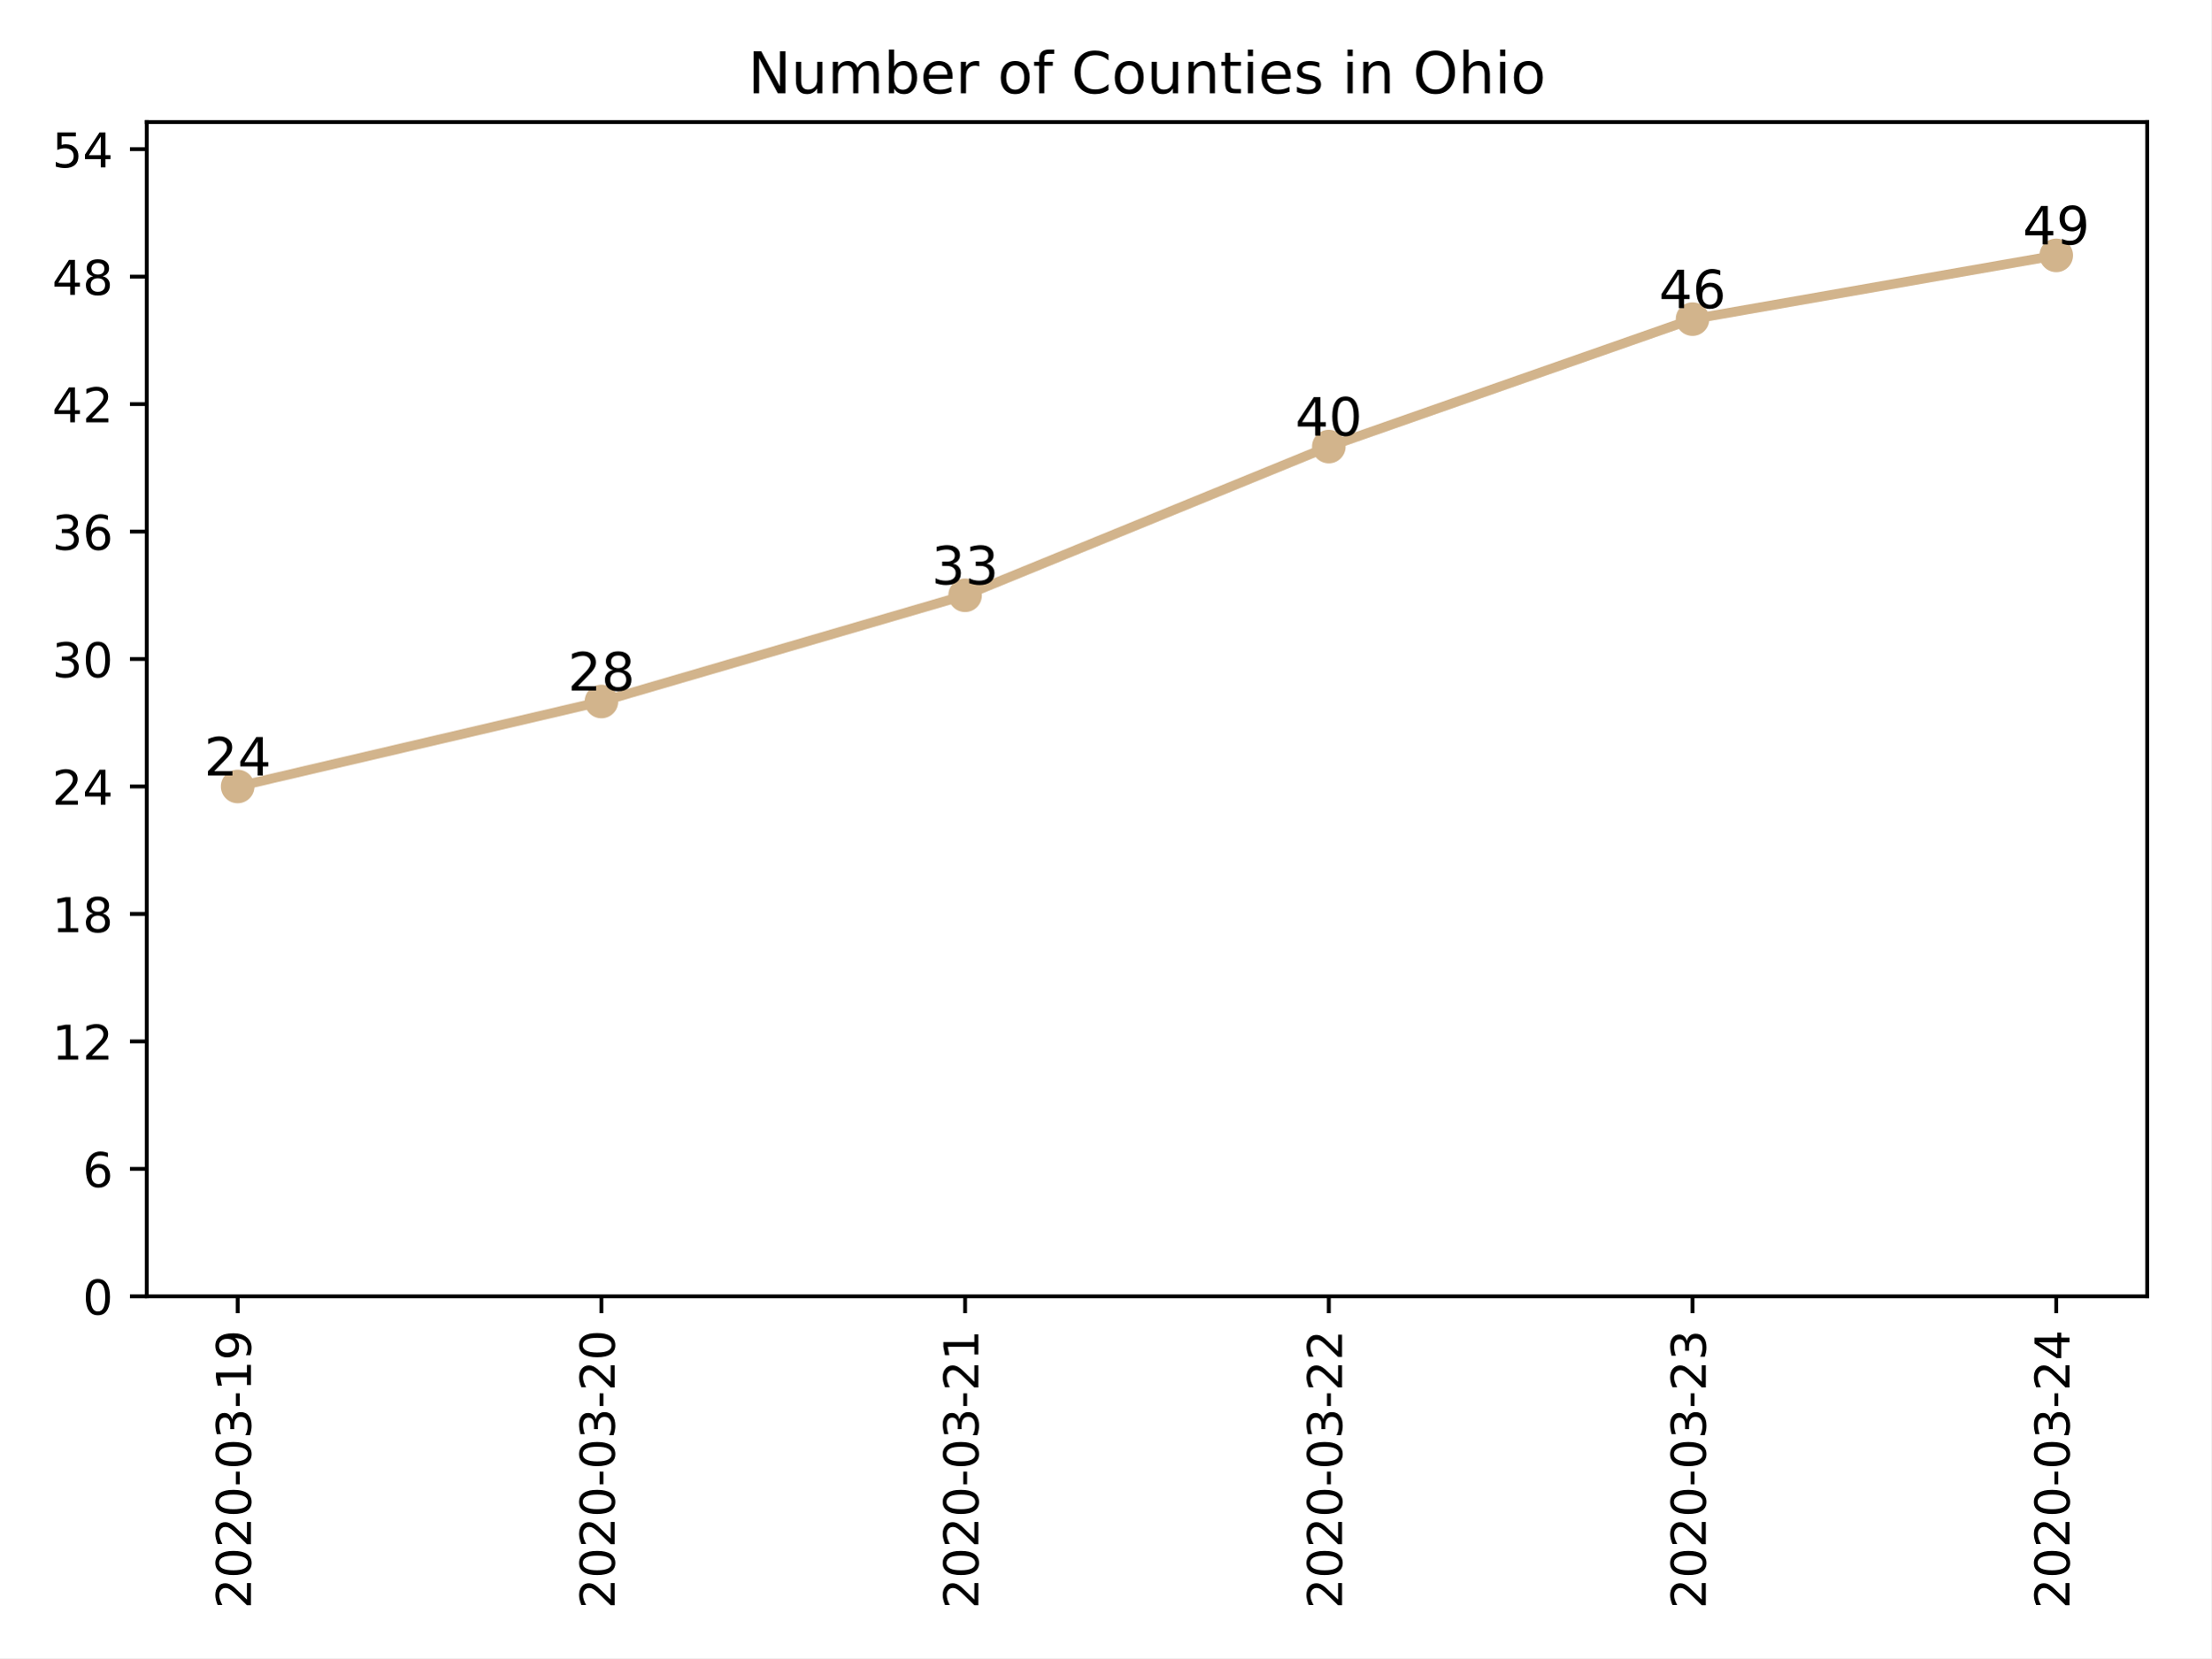
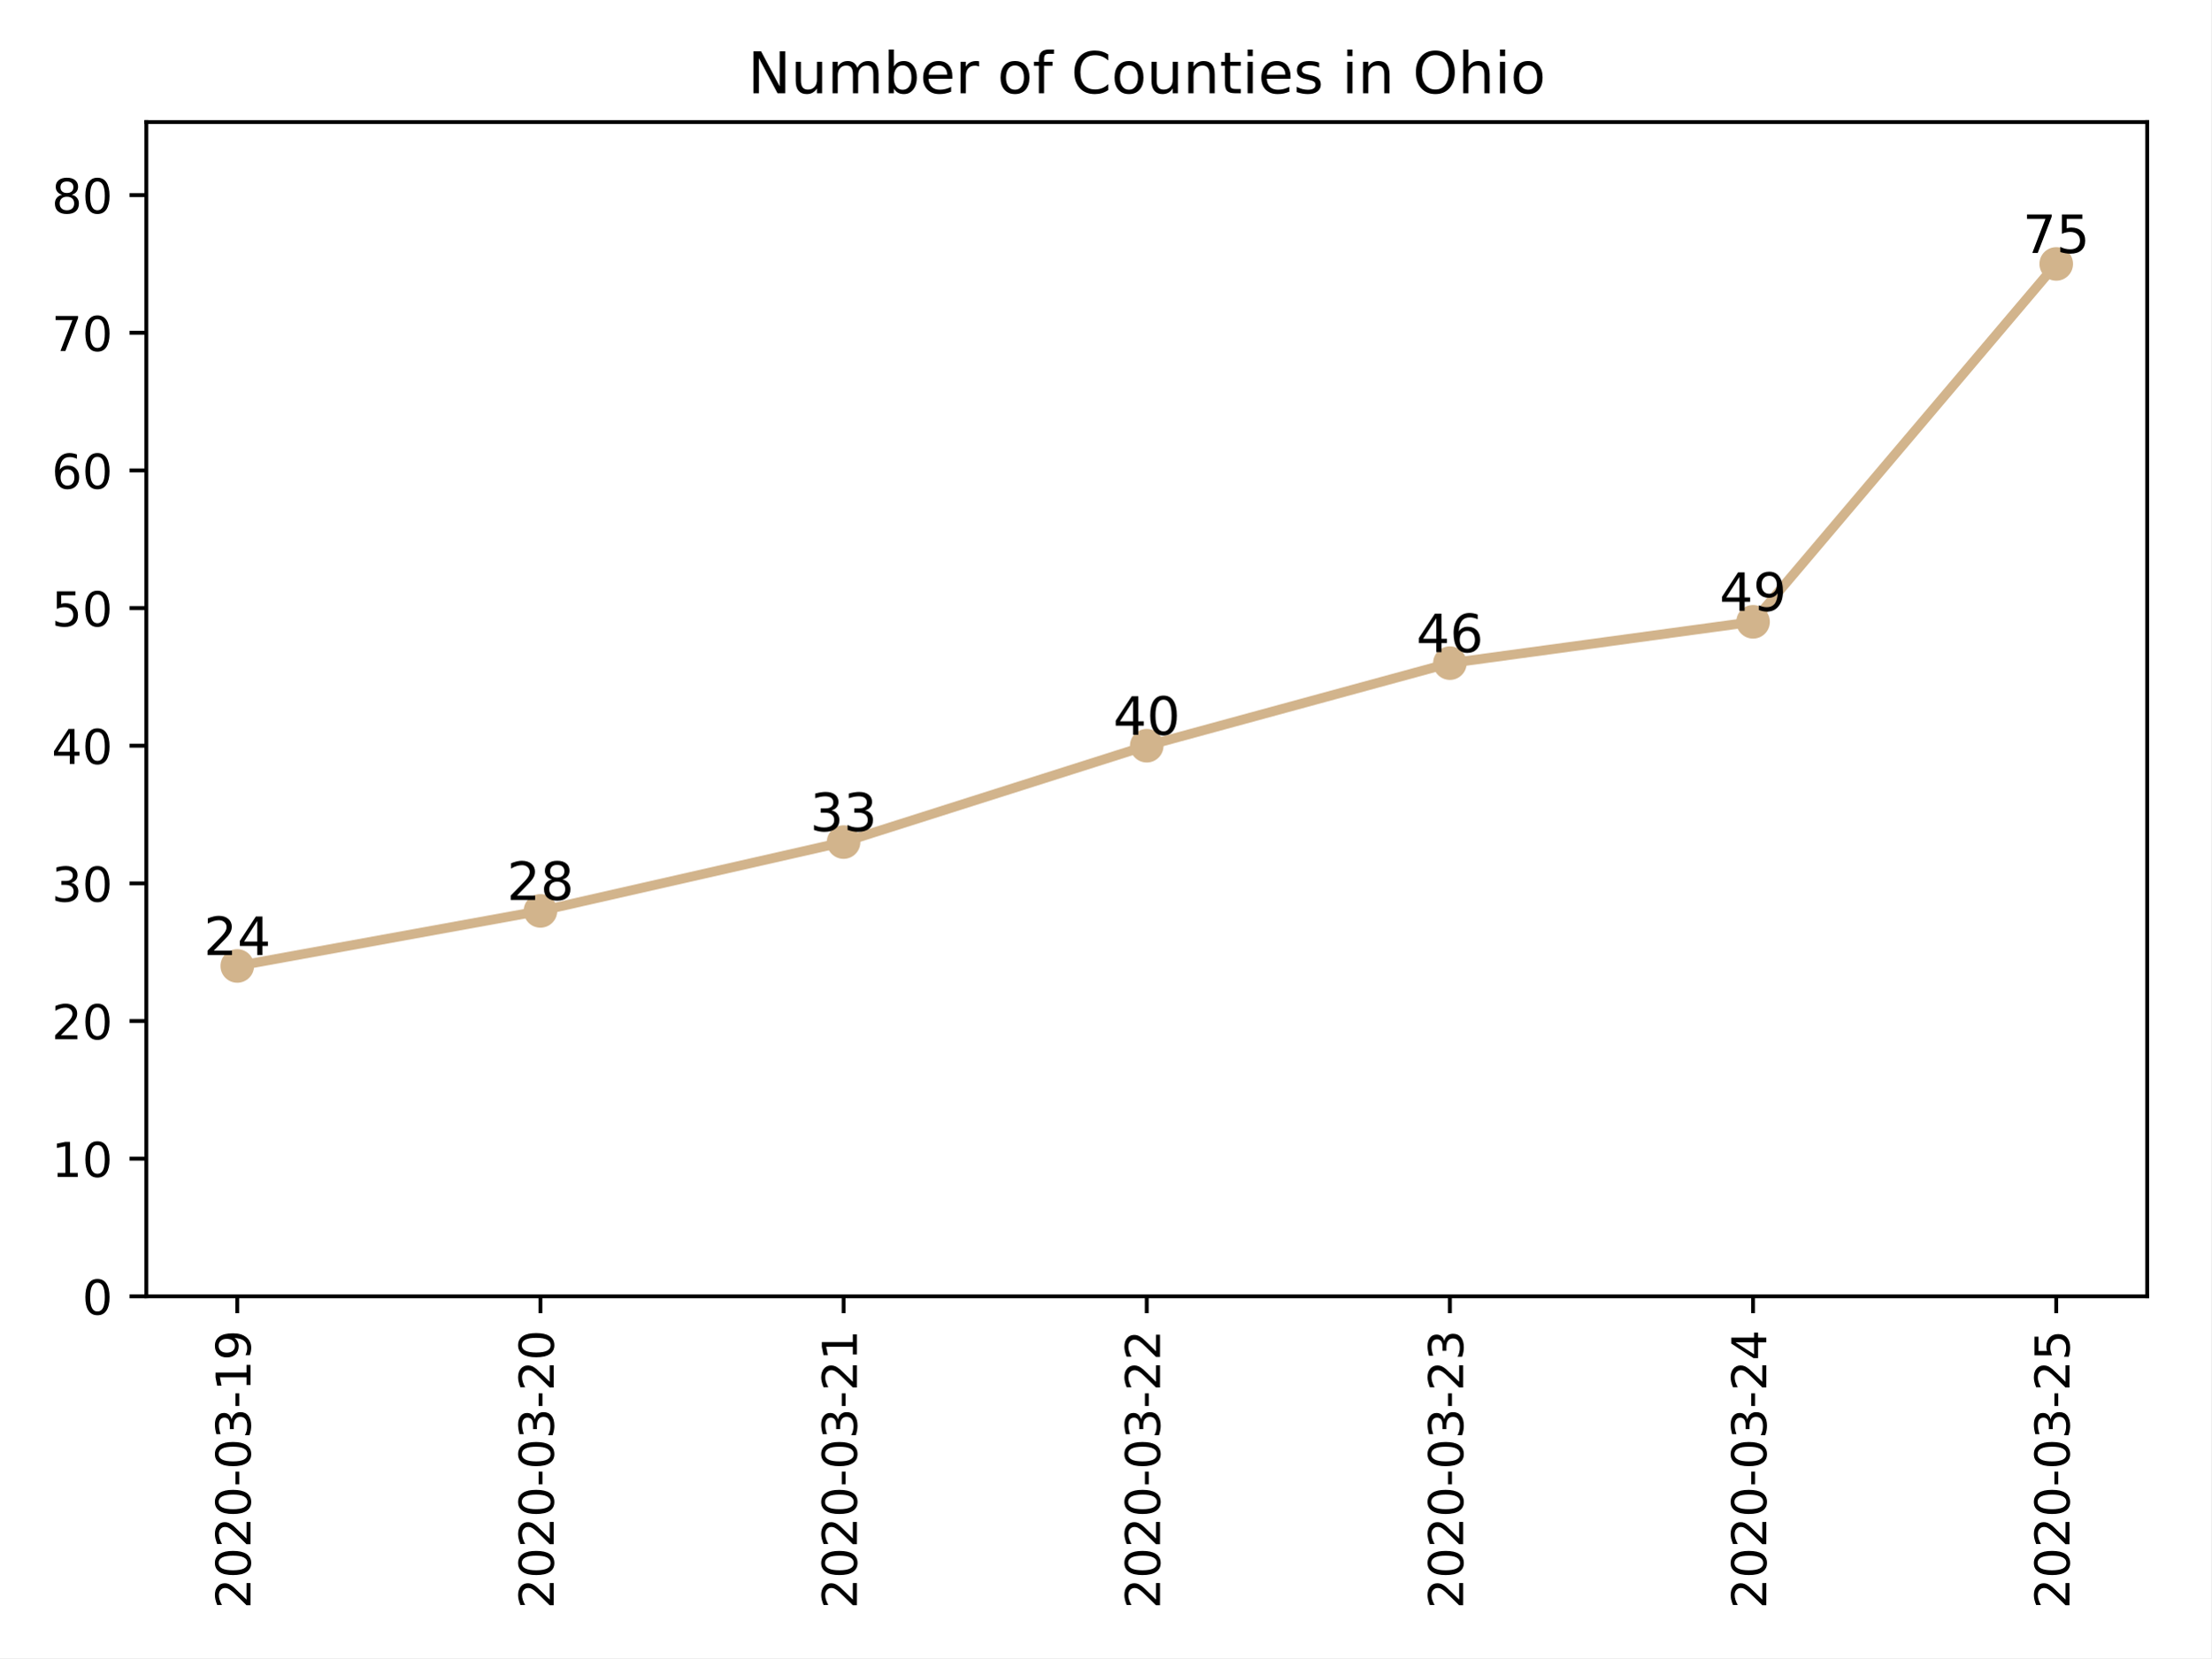
<svg xmlns="http://www.w3.org/2000/svg" xmlns:xlink="http://www.w3.org/1999/xlink" height="345.6pt" version="1.1" viewBox="0 0 460.8 345.6" width="460.8pt">
  <defs>
    <style type="text/css">
*{stroke-linecap:butt;stroke-linejoin:round;}
  </style>
  </defs>
  <g id="figure_1">
    <g id="patch_1">
      <path d="M 0 345.6  L 460.8 345.6  L 460.8 0  L 0 0  z " style="fill:#ffffff;" />
    </g>
    <g id="axes_1">
      <g id="patch_2">
-         <path d="M 30.58 270.2  L 447.48 270.2  L 447.48 25.44  L 30.58 25.44  z " style="fill:#ffffff;" />
+         <path d="M 30.49 270.2  L 447.48 270.2  L 447.48 25.44  L 30.49 25.44  z " style="fill:#ffffff;" />
      </g>
      <g id="matplotlib.axis_1">
        <g id="xtick_1">
          <g id="line2d_1">
            <defs>
-               <path d="M 0 0  L 0 3.5  " id="m2ab58a2713" style="stroke:#000000;stroke-width:0.8;" />
-             </defs>
-             <g>
-               <use style="stroke:#000000;stroke-width:0.8;" x="49.53" xlink:href="#m2ab58a2713" y="270.2" />
+               <path d="M 0 0  L 0 3.5  " id="mb7b593ddd2" style="stroke:#000000;stroke-width:0.8;" />
+             </defs>
+             <g>
+               <use style="stroke:#000000;stroke-width:0.8;" x="49.444" xlink:href="#mb7b593ddd2" y="270.2" />
            </g>
          </g>
          <g id="text_1">
            <defs>
              <path d="M 19.188 8.297  L 53.609 8.297  L 53.609 0  L 7.328 0  L 7.328 8.297  Q 12.938 14.109 22.625 23.891  Q 32.328 33.688 34.812 36.531  Q 39.547 41.844 41.422 45.531  Q 43.312 49.219 43.312 52.781  Q 43.312 58.594 39.234 62.25  Q 35.156 65.922 28.609 65.922  Q 23.969 65.922 18.812 64.312  Q 13.672 62.703 7.812 59.422  L 7.812 69.391  Q 13.766 71.781 18.938 73  Q 24.125 74.219 28.422 74.219  Q 39.75 74.219 46.484 68.547  Q 53.219 62.891 53.219 53.422  Q 53.219 48.922 51.531 44.891  Q 49.859 40.875 45.406 35.406  Q 44.188 33.984 37.641 27.219  Q 31.109 20.453 19.188 8.297  z " id="DejaVuSans-32" />
              <path d="M 31.781 66.406  Q 24.172 66.406 20.328 58.906  Q 16.5 51.422 16.5 36.375  Q 16.5 21.391 20.328 13.891  Q 24.172 6.391 31.781 6.391  Q 39.453 6.391 43.281 13.891  Q 47.125 21.391 47.125 36.375  Q 47.125 51.422 43.281 58.906  Q 39.453 66.406 31.781 66.406  z M 31.781 74.219  Q 44.047 74.219 50.516 64.516  Q 56.984 54.828 56.984 36.375  Q 56.984 17.969 50.516 8.266  Q 44.047 -1.422 31.781 -1.422  Q 19.531 -1.422 13.062 8.266  Q 6.594 17.969 6.594 36.375  Q 6.594 54.828 13.062 64.516  Q 19.531 74.219 31.781 74.219  z " id="DejaVuSans-30" />
              <path d="M 4.891 31.391  L 31.203 31.391  L 31.203 23.391  L 4.891 23.391  z " id="DejaVuSans-2d" />
              <path d="M 40.578 39.312  Q 47.656 37.797 51.625 33  Q 55.609 28.219 55.609 21.188  Q 55.609 10.406 48.188 4.484  Q 40.766 -1.422 27.094 -1.422  Q 22.516 -1.422 17.656 -0.516  Q 12.797 0.391 7.625 2.203  L 7.625 11.719  Q 11.719 9.328 16.594 8.109  Q 21.484 6.891 26.812 6.891  Q 36.078 6.891 40.938 10.547  Q 45.797 14.203 45.797 21.188  Q 45.797 27.641 41.281 31.266  Q 36.766 34.906 28.719 34.906  L 20.219 34.906  L 20.219 43.016  L 29.109 43.016  Q 36.375 43.016 40.234 45.922  Q 44.094 48.828 44.094 54.297  Q 44.094 59.906 40.109 62.906  Q 36.141 65.922 28.719 65.922  Q 24.656 65.922 20.016 65.031  Q 15.375 64.156 9.812 62.312  L 9.812 71.094  Q 15.438 72.656 20.344 73.438  Q 25.25 74.219 29.594 74.219  Q 40.828 74.219 47.359 69.109  Q 53.906 64.016 53.906 55.328  Q 53.906 49.266 50.438 45.094  Q 46.969 40.922 40.578 39.312  z " id="DejaVuSans-33" />
              <path d="M 12.406 8.297  L 28.516 8.297  L 28.516 63.922  L 10.984 60.406  L 10.984 69.391  L 28.422 72.906  L 38.281 72.906  L 38.281 8.297  L 54.391 8.297  L 54.391 0  L 12.406 0  z " id="DejaVuSans-31" />
              <path d="M 10.984 1.516  L 10.984 10.5  Q 14.703 8.734 18.5 7.812  Q 22.312 6.891 25.984 6.891  Q 35.75 6.891 40.891 13.453  Q 46.047 20.016 46.781 33.406  Q 43.953 29.203 39.594 26.953  Q 35.25 24.703 29.984 24.703  Q 19.047 24.703 12.672 31.312  Q 6.297 37.938 6.297 49.422  Q 6.297 60.641 12.938 67.422  Q 19.578 74.219 30.609 74.219  Q 43.266 74.219 49.922 64.516  Q 56.594 54.828 56.594 36.375  Q 56.594 19.141 48.406 8.859  Q 40.234 -1.422 26.422 -1.422  Q 22.703 -1.422 18.891 -0.688  Q 15.094 0.047 10.984 1.516  z M 30.609 32.422  Q 37.25 32.422 41.125 36.953  Q 45.016 41.5 45.016 49.422  Q 45.016 57.281 41.125 61.844  Q 37.25 66.406 30.609 66.406  Q 23.969 66.406 20.094 61.844  Q 16.219 57.281 16.219 49.422  Q 16.219 41.5 20.094 36.953  Q 23.969 32.422 30.609 32.422  z " id="DejaVuSans-39" />
            </defs>
-             <g transform="translate(52.28937 335.3156)rotate(-90)scale(0.1 -0.1)">
+             <g transform="translate(52.20347 335.3156)rotate(-90)scale(0.1 -0.1)">
              <use xlink:href="#DejaVuSans-32" />
              <use x="63.623" xlink:href="#DejaVuSans-30" />
              <use x="127.246" xlink:href="#DejaVuSans-32" />
              <use x="190.869" xlink:href="#DejaVuSans-30" />
              <use x="254.492" xlink:href="#DejaVuSans-2d" />
              <use x="290.576" xlink:href="#DejaVuSans-30" />
              <use x="354.199" xlink:href="#DejaVuSans-33" />
              <use x="417.822" xlink:href="#DejaVuSans-2d" />
              <use x="453.906" xlink:href="#DejaVuSans-31" />
              <use x="517.529" xlink:href="#DejaVuSans-39" />
            </g>
          </g>
        </g>
        <g id="xtick_2">
          <g id="line2d_2">
            <g>
-               <use style="stroke:#000000;stroke-width:0.8;" x="125.33" xlink:href="#m2ab58a2713" y="270.2" />
+               <use style="stroke:#000000;stroke-width:0.8;" x="112.624" xlink:href="#mb7b593ddd2" y="270.2" />
            </g>
          </g>
          <g id="text_2">
-             <g transform="translate(128.0894 335.3156)rotate(-90)scale(0.1 -0.1)">
+             <g transform="translate(115.3838 335.3156)rotate(-90)scale(0.1 -0.1)">
              <use xlink:href="#DejaVuSans-32" />
              <use x="63.623" xlink:href="#DejaVuSans-30" />
              <use x="127.246" xlink:href="#DejaVuSans-32" />
              <use x="190.869" xlink:href="#DejaVuSans-30" />
              <use x="254.492" xlink:href="#DejaVuSans-2d" />
              <use x="290.576" xlink:href="#DejaVuSans-30" />
              <use x="354.199" xlink:href="#DejaVuSans-33" />
              <use x="417.822" xlink:href="#DejaVuSans-2d" />
              <use x="453.906" xlink:href="#DejaVuSans-32" />
              <use x="517.529" xlink:href="#DejaVuSans-30" />
            </g>
          </g>
        </g>
        <g id="xtick_3">
          <g id="line2d_3">
            <g>
-               <use style="stroke:#000000;stroke-width:0.8;" x="201.13" xlink:href="#m2ab58a2713" y="270.2" />
+               <use style="stroke:#000000;stroke-width:0.8;" x="175.805" xlink:href="#mb7b593ddd2" y="270.2" />
            </g>
          </g>
          <g id="text_3">
-             <g transform="translate(203.8894 335.3156)rotate(-90)scale(0.1 -0.1)">
+             <g transform="translate(178.5641 335.3156)rotate(-90)scale(0.1 -0.1)">
              <use xlink:href="#DejaVuSans-32" />
              <use x="63.623" xlink:href="#DejaVuSans-30" />
              <use x="127.246" xlink:href="#DejaVuSans-32" />
              <use x="190.869" xlink:href="#DejaVuSans-30" />
              <use x="254.492" xlink:href="#DejaVuSans-2d" />
              <use x="290.576" xlink:href="#DejaVuSans-30" />
              <use x="354.199" xlink:href="#DejaVuSans-33" />
              <use x="417.822" xlink:href="#DejaVuSans-2d" />
              <use x="453.906" xlink:href="#DejaVuSans-32" />
              <use x="517.529" xlink:href="#DejaVuSans-31" />
            </g>
          </g>
        </g>
        <g id="xtick_4">
          <g id="line2d_4">
            <g>
-               <use style="stroke:#000000;stroke-width:0.8;" x="276.93" xlink:href="#m2ab58a2713" y="270.2" />
+               <use style="stroke:#000000;stroke-width:0.8;" x="238.985" xlink:href="#mb7b593ddd2" y="270.2" />
            </g>
          </g>
          <g id="text_4">
-             <g transform="translate(279.6894 335.3156)rotate(-90)scale(0.1 -0.1)">
+             <g transform="translate(241.7444 335.3156)rotate(-90)scale(0.1 -0.1)">
              <use xlink:href="#DejaVuSans-32" />
              <use x="63.623" xlink:href="#DejaVuSans-30" />
              <use x="127.246" xlink:href="#DejaVuSans-32" />
              <use x="190.869" xlink:href="#DejaVuSans-30" />
              <use x="254.492" xlink:href="#DejaVuSans-2d" />
              <use x="290.576" xlink:href="#DejaVuSans-30" />
              <use x="354.199" xlink:href="#DejaVuSans-33" />
              <use x="417.822" xlink:href="#DejaVuSans-2d" />
              <use x="453.906" xlink:href="#DejaVuSans-32" />
              <use x="517.529" xlink:href="#DejaVuSans-32" />
            </g>
          </g>
        </g>
        <g id="xtick_5">
          <g id="line2d_5">
            <g>
-               <use style="stroke:#000000;stroke-width:0.8;" x="352.73" xlink:href="#m2ab58a2713" y="270.2" />
+               <use style="stroke:#000000;stroke-width:0.8;" x="302.165" xlink:href="#mb7b593ddd2" y="270.2" />
            </g>
          </g>
          <g id="text_5">
-             <g transform="translate(355.4894 335.3156)rotate(-90)scale(0.1 -0.1)">
+             <g transform="translate(304.9247 335.3156)rotate(-90)scale(0.1 -0.1)">
              <use xlink:href="#DejaVuSans-32" />
              <use x="63.623" xlink:href="#DejaVuSans-30" />
              <use x="127.246" xlink:href="#DejaVuSans-32" />
              <use x="190.869" xlink:href="#DejaVuSans-30" />
              <use x="254.492" xlink:href="#DejaVuSans-2d" />
              <use x="290.576" xlink:href="#DejaVuSans-30" />
              <use x="354.199" xlink:href="#DejaVuSans-33" />
              <use x="417.822" xlink:href="#DejaVuSans-2d" />
              <use x="453.906" xlink:href="#DejaVuSans-32" />
              <use x="517.529" xlink:href="#DejaVuSans-33" />
            </g>
          </g>
        </g>
        <g id="xtick_6">
          <g id="line2d_6">
            <g>
-               <use style="stroke:#000000;stroke-width:0.8;" x="428.53" xlink:href="#m2ab58a2713" y="270.2" />
+               <use style="stroke:#000000;stroke-width:0.8;" x="365.346" xlink:href="#mb7b593ddd2" y="270.2" />
            </g>
          </g>
          <g id="text_6">
            <defs>
              <path d="M 37.797 64.312  L 12.891 25.391  L 37.797 25.391  z M 35.203 72.906  L 47.609 72.906  L 47.609 25.391  L 58.016 25.391  L 58.016 17.188  L 47.609 17.188  L 47.609 0  L 37.797 0  L 37.797 17.188  L 4.891 17.188  L 4.891 26.703  z " id="DejaVuSans-34" />
            </defs>
-             <g transform="translate(431.2894 335.3156)rotate(-90)scale(0.1 -0.1)">
+             <g transform="translate(368.105 335.3156)rotate(-90)scale(0.1 -0.1)">
              <use xlink:href="#DejaVuSans-32" />
              <use x="63.623" xlink:href="#DejaVuSans-30" />
              <use x="127.246" xlink:href="#DejaVuSans-32" />
              <use x="190.869" xlink:href="#DejaVuSans-30" />
              <use x="254.492" xlink:href="#DejaVuSans-2d" />
              <use x="290.576" xlink:href="#DejaVuSans-30" />
              <use x="354.199" xlink:href="#DejaVuSans-33" />
              <use x="417.822" xlink:href="#DejaVuSans-2d" />
              <use x="453.906" xlink:href="#DejaVuSans-32" />
              <use x="517.529" xlink:href="#DejaVuSans-34" />
+             </g>
+           </g>
+         </g>
+         <g id="xtick_7">
+           <g id="line2d_7">
+             <g>
+               <use style="stroke:#000000;stroke-width:0.8;" x="428.526" xlink:href="#mb7b593ddd2" y="270.2" />
+             </g>
+           </g>
+           <g id="text_7">
+             <defs>
+               <path d="M 10.797 72.906  L 49.516 72.906  L 49.516 64.594  L 19.828 64.594  L 19.828 46.734  Q 21.969 47.469 24.109 47.828  Q 26.266 48.188 28.422 48.188  Q 40.625 48.188 47.75 41.5  Q 54.891 34.812 54.891 23.391  Q 54.891 11.625 47.562 5.094  Q 40.234 -1.422 26.906 -1.422  Q 22.312 -1.422 17.547 -0.641  Q 12.797 0.141 7.719 1.703  L 7.719 11.625  Q 12.109 9.234 16.797 8.062  Q 21.484 6.891 26.703 6.891  Q 35.156 6.891 40.078 11.328  Q 45.016 15.766 45.016 23.391  Q 45.016 31 40.078 35.438  Q 35.156 39.891 26.703 39.891  Q 22.75 39.891 18.812 39.016  Q 14.891 38.141 10.797 36.281  z " id="DejaVuSans-35" />
+             </defs>
+             <g transform="translate(431.2853 335.3156)rotate(-90)scale(0.1 -0.1)">
+               <use xlink:href="#DejaVuSans-32" />
+               <use x="63.623" xlink:href="#DejaVuSans-30" />
+               <use x="127.246" xlink:href="#DejaVuSans-32" />
+               <use x="190.869" xlink:href="#DejaVuSans-30" />
+               <use x="254.492" xlink:href="#DejaVuSans-2d" />
+               <use x="290.576" xlink:href="#DejaVuSans-30" />
+               <use x="354.199" xlink:href="#DejaVuSans-33" />
+               <use x="417.822" xlink:href="#DejaVuSans-2d" />
+               <use x="453.906" xlink:href="#DejaVuSans-32" />
+               <use x="517.529" xlink:href="#DejaVuSans-35" />
            </g>
          </g>
        </g>
      </g>
      <g id="matplotlib.axis_2">
        <g id="ytick_1">
-           <g id="line2d_7">
-             <defs>
-               <path d="M 0 0  L -3.5 0  " id="m3aff70ff7b" style="stroke:#000000;stroke-width:0.8;" />
-             </defs>
-             <g>
-               <use style="stroke:#000000;stroke-width:0.8;" x="30.58" xlink:href="#m3aff70ff7b" y="270.2" />
-             </g>
-           </g>
-           <g id="text_7">
-             <g transform="translate(17.2175 273.9992)scale(0.1 -0.1)">
+           <g id="line2d_8">
+             <defs>
+               <path d="M 0 0  L -3.5 0  " id="mc325a0df89" style="stroke:#000000;stroke-width:0.8;" />
+             </defs>
+             <g>
+               <use style="stroke:#000000;stroke-width:0.8;" x="30.49" xlink:href="#mc325a0df89" y="270.2" />
+             </g>
+           </g>
+           <g id="text_8">
+             <g transform="translate(17.1275 273.9992)scale(0.1 -0.1)">
              <use xlink:href="#DejaVuSans-30" />
            </g>
          </g>
        </g>
        <g id="ytick_2">
-           <g id="line2d_8">
-             <g>
-               <use style="stroke:#000000;stroke-width:0.8;" x="30.58" xlink:href="#m3aff70ff7b" y="243.632" />
-             </g>
-           </g>
-           <g id="text_8">
+           <g id="line2d_9">
+             <g>
+               <use style="stroke:#000000;stroke-width:0.8;" x="30.49" xlink:href="#mc325a0df89" y="241.508" />
+             </g>
+           </g>
+           <g id="text_9">
+             <g transform="translate(10.765 245.3069)scale(0.1 -0.1)">
+               <use xlink:href="#DejaVuSans-31" />
+               <use x="63.623" xlink:href="#DejaVuSans-30" />
+             </g>
+           </g>
+         </g>
+         <g id="ytick_3">
+           <g id="line2d_10">
+             <g>
+               <use style="stroke:#000000;stroke-width:0.8;" x="30.49" xlink:href="#mc325a0df89" y="212.815" />
+             </g>
+           </g>
+           <g id="text_10">
+             <g transform="translate(10.765 216.6145)scale(0.1 -0.1)">
+               <use xlink:href="#DejaVuSans-32" />
+               <use x="63.623" xlink:href="#DejaVuSans-30" />
+             </g>
+           </g>
+         </g>
+         <g id="ytick_4">
+           <g id="line2d_11">
+             <g>
+               <use style="stroke:#000000;stroke-width:0.8;" x="30.49" xlink:href="#mc325a0df89" y="184.123" />
+             </g>
+           </g>
+           <g id="text_11">
+             <g transform="translate(10.765 187.9222)scale(0.1 -0.1)">
+               <use xlink:href="#DejaVuSans-33" />
+               <use x="63.623" xlink:href="#DejaVuSans-30" />
+             </g>
+           </g>
+         </g>
+         <g id="ytick_5">
+           <g id="line2d_12">
+             <g>
+               <use style="stroke:#000000;stroke-width:0.8;" x="30.49" xlink:href="#mc325a0df89" y="155.431" />
+             </g>
+           </g>
+           <g id="text_12">
+             <g transform="translate(10.765 159.2299)scale(0.1 -0.1)">
+               <use xlink:href="#DejaVuSans-34" />
+               <use x="63.623" xlink:href="#DejaVuSans-30" />
+             </g>
+           </g>
+         </g>
+         <g id="ytick_6">
+           <g id="line2d_13">
+             <g>
+               <use style="stroke:#000000;stroke-width:0.8;" x="30.49" xlink:href="#mc325a0df89" y="126.738" />
+             </g>
+           </g>
+           <g id="text_13">
+             <g transform="translate(10.765 130.5375)scale(0.1 -0.1)">
+               <use xlink:href="#DejaVuSans-35" />
+               <use x="63.623" xlink:href="#DejaVuSans-30" />
+             </g>
+           </g>
+         </g>
+         <g id="ytick_7">
+           <g id="line2d_14">
+             <g>
+               <use style="stroke:#000000;stroke-width:0.8;" x="30.49" xlink:href="#mc325a0df89" y="98.046" />
+             </g>
+           </g>
+           <g id="text_14">
            <defs>
              <path d="M 33.016 40.375  Q 26.375 40.375 22.484 35.828  Q 18.609 31.297 18.609 23.391  Q 18.609 15.531 22.484 10.953  Q 26.375 6.391 33.016 6.391  Q 39.656 6.391 43.531 10.953  Q 47.406 15.531 47.406 23.391  Q 47.406 31.297 43.531 35.828  Q 39.656 40.375 33.016 40.375  z M 52.594 71.297  L 52.594 62.312  Q 48.875 64.062 45.094 64.984  Q 41.312 65.922 37.594 65.922  Q 27.828 65.922 22.672 59.328  Q 17.531 52.734 16.797 39.406  Q 19.672 43.656 24.016 45.922  Q 28.375 48.188 33.594 48.188  Q 44.578 48.188 50.953 41.516  Q 57.328 34.859 57.328 23.391  Q 57.328 12.156 50.688 5.359  Q 44.047 -1.422 33.016 -1.422  Q 20.359 -1.422 13.672 8.266  Q 6.984 17.969 6.984 36.375  Q 6.984 53.656 15.188 63.938  Q 23.391 74.219 37.203 74.219  Q 40.922 74.219 44.703 73.484  Q 48.484 72.75 52.594 71.297  z " id="DejaVuSans-36" />
            </defs>
-             <g transform="translate(17.2175 247.431)scale(0.1 -0.1)">
+             <g transform="translate(10.765 101.8452)scale(0.1 -0.1)">
              <use xlink:href="#DejaVuSans-36" />
-             </g>
-           </g>
-         </g>
-         <g id="ytick_3">
-           <g id="line2d_9">
-             <g>
-               <use style="stroke:#000000;stroke-width:0.8;" x="30.58" xlink:href="#m3aff70ff7b" y="217.064" />
-             </g>
-           </g>
-           <g id="text_9">
-             <g transform="translate(10.855 220.8627)scale(0.1 -0.1)">
-               <use xlink:href="#DejaVuSans-31" />
-               <use x="63.623" xlink:href="#DejaVuSans-32" />
-             </g>
-           </g>
-         </g>
-         <g id="ytick_4">
-           <g id="line2d_10">
-             <g>
-               <use style="stroke:#000000;stroke-width:0.8;" x="30.58" xlink:href="#m3aff70ff7b" y="190.495" />
-             </g>
-           </g>
-           <g id="text_10">
+               <use x="63.623" xlink:href="#DejaVuSans-30" />
+             </g>
+           </g>
+         </g>
+         <g id="ytick_8">
+           <g id="line2d_15">
+             <g>
+               <use style="stroke:#000000;stroke-width:0.8;" x="30.49" xlink:href="#mc325a0df89" y="69.354" />
+             </g>
+           </g>
+           <g id="text_15">
+             <defs>
+               <path d="M 8.203 72.906  L 55.078 72.906  L 55.078 68.703  L 28.609 0  L 18.312 0  L 43.219 64.594  L 8.203 64.594  z " id="DejaVuSans-37" />
+             </defs>
+             <g transform="translate(10.765 73.15284)scale(0.1 -0.1)">
+               <use xlink:href="#DejaVuSans-37" />
+               <use x="63.623" xlink:href="#DejaVuSans-30" />
+             </g>
+           </g>
+         </g>
+         <g id="ytick_9">
+           <g id="line2d_16">
+             <g>
+               <use style="stroke:#000000;stroke-width:0.8;" x="30.49" xlink:href="#mc325a0df89" y="40.661" />
+             </g>
+           </g>
+           <g id="text_16">
            <defs>
              <path d="M 31.781 34.625  Q 24.75 34.625 20.719 30.859  Q 16.703 27.094 16.703 20.516  Q 16.703 13.922 20.719 10.156  Q 24.75 6.391 31.781 6.391  Q 38.812 6.391 42.859 10.172  Q 46.922 13.969 46.922 20.516  Q 46.922 27.094 42.891 30.859  Q 38.875 34.625 31.781 34.625  z M 21.922 38.812  Q 15.578 40.375 12.031 44.719  Q 8.5 49.078 8.5 55.328  Q 8.5 64.062 14.719 69.141  Q 20.953 74.219 31.781 74.219  Q 42.672 74.219 48.875 69.141  Q 55.078 64.062 55.078 55.328  Q 55.078 49.078 51.531 44.719  Q 48 40.375 41.703 38.812  Q 48.828 37.156 52.797 32.312  Q 56.781 27.484 56.781 20.516  Q 56.781 9.906 50.312 4.234  Q 43.844 -1.422 31.781 -1.422  Q 19.734 -1.422 13.25 4.234  Q 6.781 9.906 6.781 20.516  Q 6.781 27.484 10.781 32.312  Q 14.797 37.156 21.922 38.812  z M 18.312 54.391  Q 18.312 48.734 21.844 45.562  Q 25.391 42.391 31.781 42.391  Q 38.141 42.391 41.719 45.562  Q 45.312 48.734 45.312 54.391  Q 45.312 60.062 41.719 63.234  Q 38.141 66.406 31.781 66.406  Q 25.391 66.406 21.844 63.234  Q 18.312 60.062 18.312 54.391  z " id="DejaVuSans-38" />
            </defs>
-             <g transform="translate(10.855 194.2945)scale(0.1 -0.1)">
-               <use xlink:href="#DejaVuSans-31" />
-               <use x="63.623" xlink:href="#DejaVuSans-38" />
-             </g>
-           </g>
-         </g>
-         <g id="ytick_5">
-           <g id="line2d_11">
-             <g>
-               <use style="stroke:#000000;stroke-width:0.8;" x="30.58" xlink:href="#m3aff70ff7b" y="163.927" />
-             </g>
-           </g>
-           <g id="text_11">
-             <g transform="translate(10.855 167.7262)scale(0.1 -0.1)">
-               <use xlink:href="#DejaVuSans-32" />
-               <use x="63.623" xlink:href="#DejaVuSans-34" />
-             </g>
-           </g>
-         </g>
-         <g id="ytick_6">
-           <g id="line2d_12">
-             <g>
-               <use style="stroke:#000000;stroke-width:0.8;" x="30.58" xlink:href="#m3aff70ff7b" y="137.359" />
-             </g>
-           </g>
-           <g id="text_12">
-             <g transform="translate(10.855 141.158)scale(0.1 -0.1)">
-               <use xlink:href="#DejaVuSans-33" />
-               <use x="63.623" xlink:href="#DejaVuSans-30" />
-             </g>
-           </g>
-         </g>
-         <g id="ytick_7">
-           <g id="line2d_13">
-             <g>
-               <use style="stroke:#000000;stroke-width:0.8;" x="30.58" xlink:href="#m3aff70ff7b" y="110.791" />
-             </g>
-           </g>
-           <g id="text_13">
-             <g transform="translate(10.855 114.5897)scale(0.1 -0.1)">
-               <use xlink:href="#DejaVuSans-33" />
-               <use x="63.623" xlink:href="#DejaVuSans-36" />
-             </g>
-           </g>
-         </g>
-         <g id="ytick_8">
-           <g id="line2d_14">
-             <g>
-               <use style="stroke:#000000;stroke-width:0.8;" x="30.58" xlink:href="#m3aff70ff7b" y="84.222" />
-             </g>
-           </g>
-           <g id="text_14">
-             <g transform="translate(10.855 88.02147)scale(0.1 -0.1)">
-               <use xlink:href="#DejaVuSans-34" />
-               <use x="63.623" xlink:href="#DejaVuSans-32" />
-             </g>
-           </g>
-         </g>
-         <g id="ytick_9">
-           <g id="line2d_15">
-             <g>
-               <use style="stroke:#000000;stroke-width:0.8;" x="30.58" xlink:href="#m3aff70ff7b" y="57.654" />
-             </g>
-           </g>
-           <g id="text_15">
-             <g transform="translate(10.855 61.45322)scale(0.1 -0.1)">
-               <use xlink:href="#DejaVuSans-34" />
-               <use x="63.623" xlink:href="#DejaVuSans-38" />
-             </g>
-           </g>
-         </g>
-         <g id="ytick_10">
-           <g id="line2d_16">
-             <g>
-               <use style="stroke:#000000;stroke-width:0.8;" x="30.58" xlink:href="#m3aff70ff7b" y="31.086" />
-             </g>
-           </g>
-           <g id="text_16">
-             <defs>
-               <path d="M 10.797 72.906  L 49.516 72.906  L 49.516 64.594  L 19.828 64.594  L 19.828 46.734  Q 21.969 47.469 24.109 47.828  Q 26.266 48.188 28.422 48.188  Q 40.625 48.188 47.75 41.5  Q 54.891 34.812 54.891 23.391  Q 54.891 11.625 47.562 5.094  Q 40.234 -1.422 26.906 -1.422  Q 22.312 -1.422 17.547 -0.641  Q 12.797 0.141 7.719 1.703  L 7.719 11.625  Q 12.109 9.234 16.797 8.062  Q 21.484 6.891 26.703 6.891  Q 35.156 6.891 40.078 11.328  Q 45.016 15.766 45.016 23.391  Q 45.016 31 40.078 35.438  Q 35.156 39.891 26.703 39.891  Q 22.75 39.891 18.812 39.016  Q 14.891 38.141 10.797 36.281  z " id="DejaVuSans-35" />
-             </defs>
-             <g transform="translate(10.855 34.88497)scale(0.1 -0.1)">
-               <use xlink:href="#DejaVuSans-35" />
-               <use x="63.623" xlink:href="#DejaVuSans-34" />
+             <g transform="translate(10.765 44.4605)scale(0.1 -0.1)">
+               <use xlink:href="#DejaVuSans-38" />
+               <use x="63.623" xlink:href="#DejaVuSans-30" />
            </g>
          </g>
        </g>
      </g>
      <g id="line2d_17">
-         <path clip-path="url(#pe9ea264187)" d="M 49.53 163.927  L 125.33 146.215  L 201.13 124.075  L 276.93 93.078  L 352.73 66.51  L 428.53 53.226  " style="fill:none;stroke:#d2b48c;stroke-linecap:square;stroke-width:2;" />
+         <path clip-path="url(#p917e9ed094)" d="M 49.444 201.338  L 112.624 189.861  L 175.805 175.515  L 238.985 155.431  L 302.165 138.215  L 365.346 129.608  L 428.526 55.007  " style="fill:none;stroke:#d2b48c;stroke-linecap:square;stroke-width:2;" />
        <defs>
-           <path d="M 0 3  C 0.796 3 1.559 2.684 2.121 2.121  C 2.684 1.559 3 0.796 3 0  C 3 -0.796 2.684 -1.559 2.121 -2.121  C 1.559 -2.684 0.796 -3 0 -3  C -0.796 -3 -1.559 -2.684 -2.121 -2.121  C -2.684 -1.559 -3 -0.796 -3 0  C -3 0.796 -2.684 1.559 -2.121 2.121  C -1.559 2.684 -0.796 3 0 3  z " id="m4b401f91a1" style="stroke:#d2b48c;" />
+           <path d="M 0 3  C 0.796 3 1.559 2.684 2.121 2.121  C 2.684 1.559 3 0.796 3 0  C 3 -0.796 2.684 -1.559 2.121 -2.121  C 1.559 -2.684 0.796 -3 0 -3  C -0.796 -3 -1.559 -2.684 -2.121 -2.121  C -2.684 -1.559 -3 -0.796 -3 0  C -3 0.796 -2.684 1.559 -2.121 2.121  C -1.559 2.684 -0.796 3 0 3  z " id="m414ff869b4" style="stroke:#d2b48c;" />
        </defs>
-         <g clip-path="url(#pe9ea264187)">
-           <use style="fill:#d2b48c;stroke:#d2b48c;" x="49.53" xlink:href="#m4b401f91a1" y="163.927" />
-           <use style="fill:#d2b48c;stroke:#d2b48c;" x="125.33" xlink:href="#m4b401f91a1" y="146.215" />
-           <use style="fill:#d2b48c;stroke:#d2b48c;" x="201.13" xlink:href="#m4b401f91a1" y="124.075" />
-           <use style="fill:#d2b48c;stroke:#d2b48c;" x="276.93" xlink:href="#m4b401f91a1" y="93.078" />
-           <use style="fill:#d2b48c;stroke:#d2b48c;" x="352.73" xlink:href="#m4b401f91a1" y="66.51" />
-           <use style="fill:#d2b48c;stroke:#d2b48c;" x="428.53" xlink:href="#m4b401f91a1" y="53.226" />
+         <g clip-path="url(#p917e9ed094)">
+           <use style="fill:#d2b48c;stroke:#d2b48c;" x="49.444" xlink:href="#m414ff869b4" y="201.338" />
+           <use style="fill:#d2b48c;stroke:#d2b48c;" x="112.624" xlink:href="#m414ff869b4" y="189.861" />
+           <use style="fill:#d2b48c;stroke:#d2b48c;" x="175.805" xlink:href="#m414ff869b4" y="175.515" />
+           <use style="fill:#d2b48c;stroke:#d2b48c;" x="238.985" xlink:href="#m414ff869b4" y="155.431" />
+           <use style="fill:#d2b48c;stroke:#d2b48c;" x="302.165" xlink:href="#m414ff869b4" y="138.215" />
+           <use style="fill:#d2b48c;stroke:#d2b48c;" x="365.346" xlink:href="#m414ff869b4" y="129.608" />
+           <use style="fill:#d2b48c;stroke:#d2b48c;" x="428.526" xlink:href="#m414ff869b4" y="55.007" />
        </g>
      </g>
      <g id="patch_3">
-         <path d="M 30.58 270.2  L 30.58 25.44  " style="fill:none;stroke:#000000;stroke-linecap:square;stroke-linejoin:miter;stroke-width:0.8;" />
+         <path d="M 30.49 270.2  L 30.49 25.44  " style="fill:none;stroke:#000000;stroke-linecap:square;stroke-linejoin:miter;stroke-width:0.8;" />
      </g>
      <g id="patch_4">
        <path d="M 447.48 270.2  L 447.48 25.44  " style="fill:none;stroke:#000000;stroke-linecap:square;stroke-linejoin:miter;stroke-width:0.8;" />
      </g>
      <g id="patch_5">
-         <path d="M 30.58 270.2  L 447.48 270.2  " style="fill:none;stroke:#000000;stroke-linecap:square;stroke-linejoin:miter;stroke-width:0.8;" />
+         <path d="M 30.49 270.2  L 447.48 270.2  " style="fill:none;stroke:#000000;stroke-linecap:square;stroke-linejoin:miter;stroke-width:0.8;" />
      </g>
      <g id="patch_6">
-         <path d="M 30.58 25.44  L 447.48 25.44  " style="fill:none;stroke:#000000;stroke-linecap:square;stroke-linejoin:miter;stroke-width:0.8;" />
+         <path d="M 30.49 25.44  L 447.48 25.44  " style="fill:none;stroke:#000000;stroke-linecap:square;stroke-linejoin:miter;stroke-width:0.8;" />
      </g>
      <g id="text_17">
-         <g transform="translate(42.53125 161.6393)scale(0.11 -0.11)">
+         <g transform="translate(42.44534 199.0507)scale(0.11 -0.11)">
          <use xlink:href="#DejaVuSans-32" />
          <use x="63.623" xlink:href="#DejaVuSans-34" />
        </g>
      </g>
      <g id="text_18">
-         <g transform="translate(118.3312 143.9272)scale(0.11 -0.11)">
+         <g transform="translate(105.6256 187.5738)scale(0.11 -0.11)">
          <use xlink:href="#DejaVuSans-32" />
          <use x="63.623" xlink:href="#DejaVuSans-38" />
        </g>
      </g>
      <g id="text_19">
-         <g transform="translate(194.1312 121.787)scale(0.11 -0.11)">
+         <g transform="translate(168.8059 173.2276)scale(0.11 -0.11)">
          <use xlink:href="#DejaVuSans-33" />
          <use x="63.623" xlink:href="#DejaVuSans-33" />
        </g>
      </g>
      <g id="text_20">
-         <g transform="translate(269.9312 90.79068)scale(0.11 -0.11)">
+         <g transform="translate(231.9863 153.143)scale(0.11 -0.11)">
          <use xlink:href="#DejaVuSans-34" />
          <use x="63.623" xlink:href="#DejaVuSans-30" />
        </g>
      </g>
      <g id="text_21">
-         <g transform="translate(345.7312 64.22243)scale(0.11 -0.11)">
+         <g transform="translate(295.1666 135.9276)scale(0.11 -0.11)">
          <use xlink:href="#DejaVuSans-34" />
          <use x="63.623" xlink:href="#DejaVuSans-36" />
        </g>
      </g>
      <g id="text_22">
-         <g transform="translate(421.5312 50.9383)scale(0.11 -0.11)">
+         <g transform="translate(358.3469 127.3199)scale(0.11 -0.11)">
          <use xlink:href="#DejaVuSans-34" />
          <use x="63.623" xlink:href="#DejaVuSans-39" />
        </g>
      </g>
      <g id="text_23">
+         <g transform="translate(421.5272 52.7198)scale(0.11 -0.11)">
+           <use xlink:href="#DejaVuSans-37" />
+           <use x="63.623" xlink:href="#DejaVuSans-35" />
+         </g>
+       </g>
+       <g id="text_24">
        <defs>
          <path d="M 9.812 72.906  L 23.094 72.906  L 55.422 11.922  L 55.422 72.906  L 64.984 72.906  L 64.984 0  L 51.703 0  L 19.391 60.984  L 19.391 0  L 9.812 0  z " id="DejaVuSans-4e" />
          <path d="M 8.5 21.578  L 8.5 54.688  L 17.484 54.688  L 17.484 21.922  Q 17.484 14.156 20.5 10.266  Q 23.531 6.391 29.594 6.391  Q 36.859 6.391 41.078 11.031  Q 45.312 15.672 45.312 23.688  L 45.312 54.688  L 54.297 54.688  L 54.297 0  L 45.312 0  L 45.312 8.406  Q 42.047 3.422 37.719 1  Q 33.406 -1.422 27.688 -1.422  Q 18.266 -1.422 13.375 4.438  Q 8.5 10.297 8.5 21.578  z M 31.109 56  z " id="DejaVuSans-75" />
          <path d="M 52 44.188  Q 55.375 50.25 60.062 53.125  Q 64.75 56 71.094 56  Q 79.641 56 84.281 50.016  Q 88.922 44.047 88.922 33.016  L 88.922 0  L 79.891 0  L 79.891 32.719  Q 79.891 40.578 77.094 44.375  Q 74.312 48.188 68.609 48.188  Q 61.625 48.188 57.562 43.547  Q 53.516 38.922 53.516 30.906  L 53.516 0  L 44.484 0  L 44.484 32.719  Q 44.484 40.625 41.703 44.406  Q 38.922 48.188 33.109 48.188  Q 26.219 48.188 22.156 43.531  Q 18.109 38.875 18.109 30.906  L 18.109 0  L 9.078 0  L 9.078 54.688  L 18.109 54.688  L 18.109 46.188  Q 21.188 51.219 25.484 53.609  Q 29.781 56 35.688 56  Q 41.656 56 45.828 52.969  Q 50 49.953 52 44.188  z " id="DejaVuSans-6d" />
          <path d="M 48.688 27.297  Q 48.688 37.203 44.609 42.844  Q 40.531 48.484 33.406 48.484  Q 26.266 48.484 22.188 42.844  Q 18.109 37.203 18.109 27.297  Q 18.109 17.391 22.188 11.75  Q 26.266 6.109 33.406 6.109  Q 40.531 6.109 44.609 11.75  Q 48.688 17.391 48.688 27.297  z M 18.109 46.391  Q 20.953 51.266 25.266 53.625  Q 29.594 56 35.594 56  Q 45.562 56 51.781 48.094  Q 58.016 40.188 58.016 27.297  Q 58.016 14.406 51.781 6.484  Q 45.562 -1.422 35.594 -1.422  Q 29.594 -1.422 25.266 0.953  Q 20.953 3.328 18.109 8.203  L 18.109 0  L 9.078 0  L 9.078 75.984  L 18.109 75.984  z " id="DejaVuSans-62" />
          <path d="M 56.203 29.594  L 56.203 25.203  L 14.891 25.203  Q 15.484 15.922 20.484 11.062  Q 25.484 6.203 34.422 6.203  Q 39.594 6.203 44.453 7.469  Q 49.312 8.734 54.109 11.281  L 54.109 2.781  Q 49.266 0.734 44.188 -0.344  Q 39.109 -1.422 33.891 -1.422  Q 20.797 -1.422 13.156 6.188  Q 5.516 13.812 5.516 26.812  Q 5.516 40.234 12.766 48.109  Q 20.016 56 32.328 56  Q 43.359 56 49.781 48.891  Q 56.203 41.797 56.203 29.594  z M 47.219 32.234  Q 47.125 39.594 43.094 43.984  Q 39.062 48.391 32.422 48.391  Q 24.906 48.391 20.391 44.141  Q 15.875 39.891 15.188 32.172  z " id="DejaVuSans-65" />
          <path d="M 41.109 46.297  Q 39.594 47.172 37.812 47.578  Q 36.031 48 33.891 48  Q 26.266 48 22.188 43.047  Q 18.109 38.094 18.109 28.812  L 18.109 0  L 9.078 0  L 9.078 54.688  L 18.109 54.688  L 18.109 46.188  Q 20.953 51.172 25.484 53.578  Q 30.031 56 36.531 56  Q 37.453 56 38.578 55.875  Q 39.703 55.766 41.062 55.516  z " id="DejaVuSans-72" />
          <path id="DejaVuSans-20" />
          <path d="M 30.609 48.391  Q 23.391 48.391 19.188 42.75  Q 14.984 37.109 14.984 27.297  Q 14.984 17.484 19.156 11.844  Q 23.344 6.203 30.609 6.203  Q 37.797 6.203 41.984 11.859  Q 46.188 17.531 46.188 27.297  Q 46.188 37.016 41.984 42.703  Q 37.797 48.391 30.609 48.391  z M 30.609 56  Q 42.328 56 49.016 48.375  Q 55.719 40.766 55.719 27.297  Q 55.719 13.875 49.016 6.219  Q 42.328 -1.422 30.609 -1.422  Q 18.844 -1.422 12.172 6.219  Q 5.516 13.875 5.516 27.297  Q 5.516 40.766 12.172 48.375  Q 18.844 56 30.609 56  z " id="DejaVuSans-6f" />
          <path d="M 37.109 75.984  L 37.109 68.5  L 28.516 68.5  Q 23.688 68.5 21.797 66.547  Q 19.922 64.594 19.922 59.516  L 19.922 54.688  L 34.719 54.688  L 34.719 47.703  L 19.922 47.703  L 19.922 0  L 10.891 0  L 10.891 47.703  L 2.297 47.703  L 2.297 54.688  L 10.891 54.688  L 10.891 58.5  Q 10.891 67.625 15.141 71.797  Q 19.391 75.984 28.609 75.984  z " id="DejaVuSans-66" />
          <path d="M 64.406 67.281  L 64.406 56.891  Q 59.422 61.531 53.781 63.812  Q 48.141 66.109 41.797 66.109  Q 29.297 66.109 22.656 58.469  Q 16.016 50.828 16.016 36.375  Q 16.016 21.969 22.656 14.328  Q 29.297 6.688 41.797 6.688  Q 48.141 6.688 53.781 8.984  Q 59.422 11.281 64.406 15.922  L 64.406 5.609  Q 59.234 2.094 53.438 0.328  Q 47.656 -1.422 41.219 -1.422  Q 24.656 -1.422 15.125 8.703  Q 5.609 18.844 5.609 36.375  Q 5.609 53.953 15.125 64.078  Q 24.656 74.219 41.219 74.219  Q 47.75 74.219 53.531 72.484  Q 59.328 70.75 64.406 67.281  z " id="DejaVuSans-43" />
          <path d="M 54.891 33.016  L 54.891 0  L 45.906 0  L 45.906 32.719  Q 45.906 40.484 42.875 44.328  Q 39.844 48.188 33.797 48.188  Q 26.516 48.188 22.312 43.547  Q 18.109 38.922 18.109 30.906  L 18.109 0  L 9.078 0  L 9.078 54.688  L 18.109 54.688  L 18.109 46.188  Q 21.344 51.125 25.703 53.562  Q 30.078 56 35.797 56  Q 45.219 56 50.047 50.172  Q 54.891 44.344 54.891 33.016  z " id="DejaVuSans-6e" />
          <path d="M 18.312 70.219  L 18.312 54.688  L 36.812 54.688  L 36.812 47.703  L 18.312 47.703  L 18.312 18.016  Q 18.312 11.328 20.141 9.422  Q 21.969 7.516 27.594 7.516  L 36.812 7.516  L 36.812 0  L 27.594 0  Q 17.188 0 13.234 3.875  Q 9.281 7.766 9.281 18.016  L 9.281 47.703  L 2.688 47.703  L 2.688 54.688  L 9.281 54.688  L 9.281 70.219  z " id="DejaVuSans-74" />
          <path d="M 9.422 54.688  L 18.406 54.688  L 18.406 0  L 9.422 0  z M 9.422 75.984  L 18.406 75.984  L 18.406 64.594  L 9.422 64.594  z " id="DejaVuSans-69" />
          <path d="M 44.281 53.078  L 44.281 44.578  Q 40.484 46.531 36.375 47.5  Q 32.281 48.484 27.875 48.484  Q 21.188 48.484 17.844 46.438  Q 14.5 44.391 14.5 40.281  Q 14.5 37.156 16.891 35.375  Q 19.281 33.594 26.516 31.984  L 29.594 31.297  Q 39.156 29.25 43.188 25.516  Q 47.219 21.781 47.219 15.094  Q 47.219 7.469 41.188 3.016  Q 35.156 -1.422 24.609 -1.422  Q 20.219 -1.422 15.453 -0.562  Q 10.688 0.297 5.422 2  L 5.422 11.281  Q 10.406 8.688 15.234 7.391  Q 20.062 6.109 24.812 6.109  Q 31.156 6.109 34.562 8.281  Q 37.984 10.453 37.984 14.406  Q 37.984 18.062 35.516 20.016  Q 33.062 21.969 24.703 23.781  L 21.578 24.516  Q 13.234 26.266 9.516 29.906  Q 5.812 33.547 5.812 39.891  Q 5.812 47.609 11.281 51.797  Q 16.75 56 26.812 56  Q 31.781 56 36.172 55.266  Q 40.578 54.547 44.281 53.078  z " id="DejaVuSans-73" />
          <path d="M 39.406 66.219  Q 28.656 66.219 22.328 58.203  Q 16.016 50.203 16.016 36.375  Q 16.016 22.609 22.328 14.594  Q 28.656 6.594 39.406 6.594  Q 50.141 6.594 56.422 14.594  Q 62.703 22.609 62.703 36.375  Q 62.703 50.203 56.422 58.203  Q 50.141 66.219 39.406 66.219  z M 39.406 74.219  Q 54.734 74.219 63.906 63.938  Q 73.094 53.656 73.094 36.375  Q 73.094 19.141 63.906 8.859  Q 54.734 -1.422 39.406 -1.422  Q 24.031 -1.422 14.812 8.828  Q 5.609 19.094 5.609 36.375  Q 5.609 53.656 14.812 63.938  Q 24.031 74.219 39.406 74.219  z " id="DejaVuSans-4f" />
          <path d="M 54.891 33.016  L 54.891 0  L 45.906 0  L 45.906 32.719  Q 45.906 40.484 42.875 44.328  Q 39.844 48.188 33.797 48.188  Q 26.516 48.188 22.312 43.547  Q 18.109 38.922 18.109 30.906  L 18.109 0  L 9.078 0  L 9.078 75.984  L 18.109 75.984  L 18.109 46.188  Q 21.344 51.125 25.703 53.562  Q 30.078 56 35.797 56  Q 45.219 56 50.047 50.172  Q 54.891 44.344 54.891 33.016  z " id="DejaVuSans-68" />
        </defs>
-         <g transform="translate(155.8803 19.44)scale(0.12 -0.12)">
+         <g transform="translate(155.8353 19.44)scale(0.12 -0.12)">
          <use xlink:href="#DejaVuSans-4e" />
          <use x="74.805" xlink:href="#DejaVuSans-75" />
          <use x="138.184" xlink:href="#DejaVuSans-6d" />
          <use x="235.596" xlink:href="#DejaVuSans-62" />
          <use x="299.072" xlink:href="#DejaVuSans-65" />
          <use x="360.596" xlink:href="#DejaVuSans-72" />
          <use x="401.709" xlink:href="#DejaVuSans-20" />
          <use x="433.496" xlink:href="#DejaVuSans-6f" />
          <use x="494.678" xlink:href="#DejaVuSans-66" />
          <use x="529.883" xlink:href="#DejaVuSans-20" />
          <use x="561.67" xlink:href="#DejaVuSans-43" />
          <use x="631.494" xlink:href="#DejaVuSans-6f" />
          <use x="692.676" xlink:href="#DejaVuSans-75" />
          <use x="756.055" xlink:href="#DejaVuSans-6e" />
          <use x="819.434" xlink:href="#DejaVuSans-74" />
          <use x="858.643" xlink:href="#DejaVuSans-69" />
          <use x="886.426" xlink:href="#DejaVuSans-65" />
          <use x="947.949" xlink:href="#DejaVuSans-73" />
          <use x="1000.049" xlink:href="#DejaVuSans-20" />
          <use x="1031.836" xlink:href="#DejaVuSans-69" />
          <use x="1059.619" xlink:href="#DejaVuSans-6e" />
          <use x="1122.998" xlink:href="#DejaVuSans-20" />
          <use x="1154.785" xlink:href="#DejaVuSans-4f" />
          <use x="1233.496" xlink:href="#DejaVuSans-68" />
          <use x="1296.875" xlink:href="#DejaVuSans-69" />
          <use x="1324.658" xlink:href="#DejaVuSans-6f" />
        </g>
      </g>
    </g>
  </g>
  <defs>
-     <clipPath id="pe9ea264187">
-       <rect height="244.76" width="416.9" x="30.58" y="25.44" />
+     <clipPath id="p917e9ed094">
+       <rect height="244.76" width="416.99" x="30.49" y="25.44" />
    </clipPath>
  </defs>
</svg>
